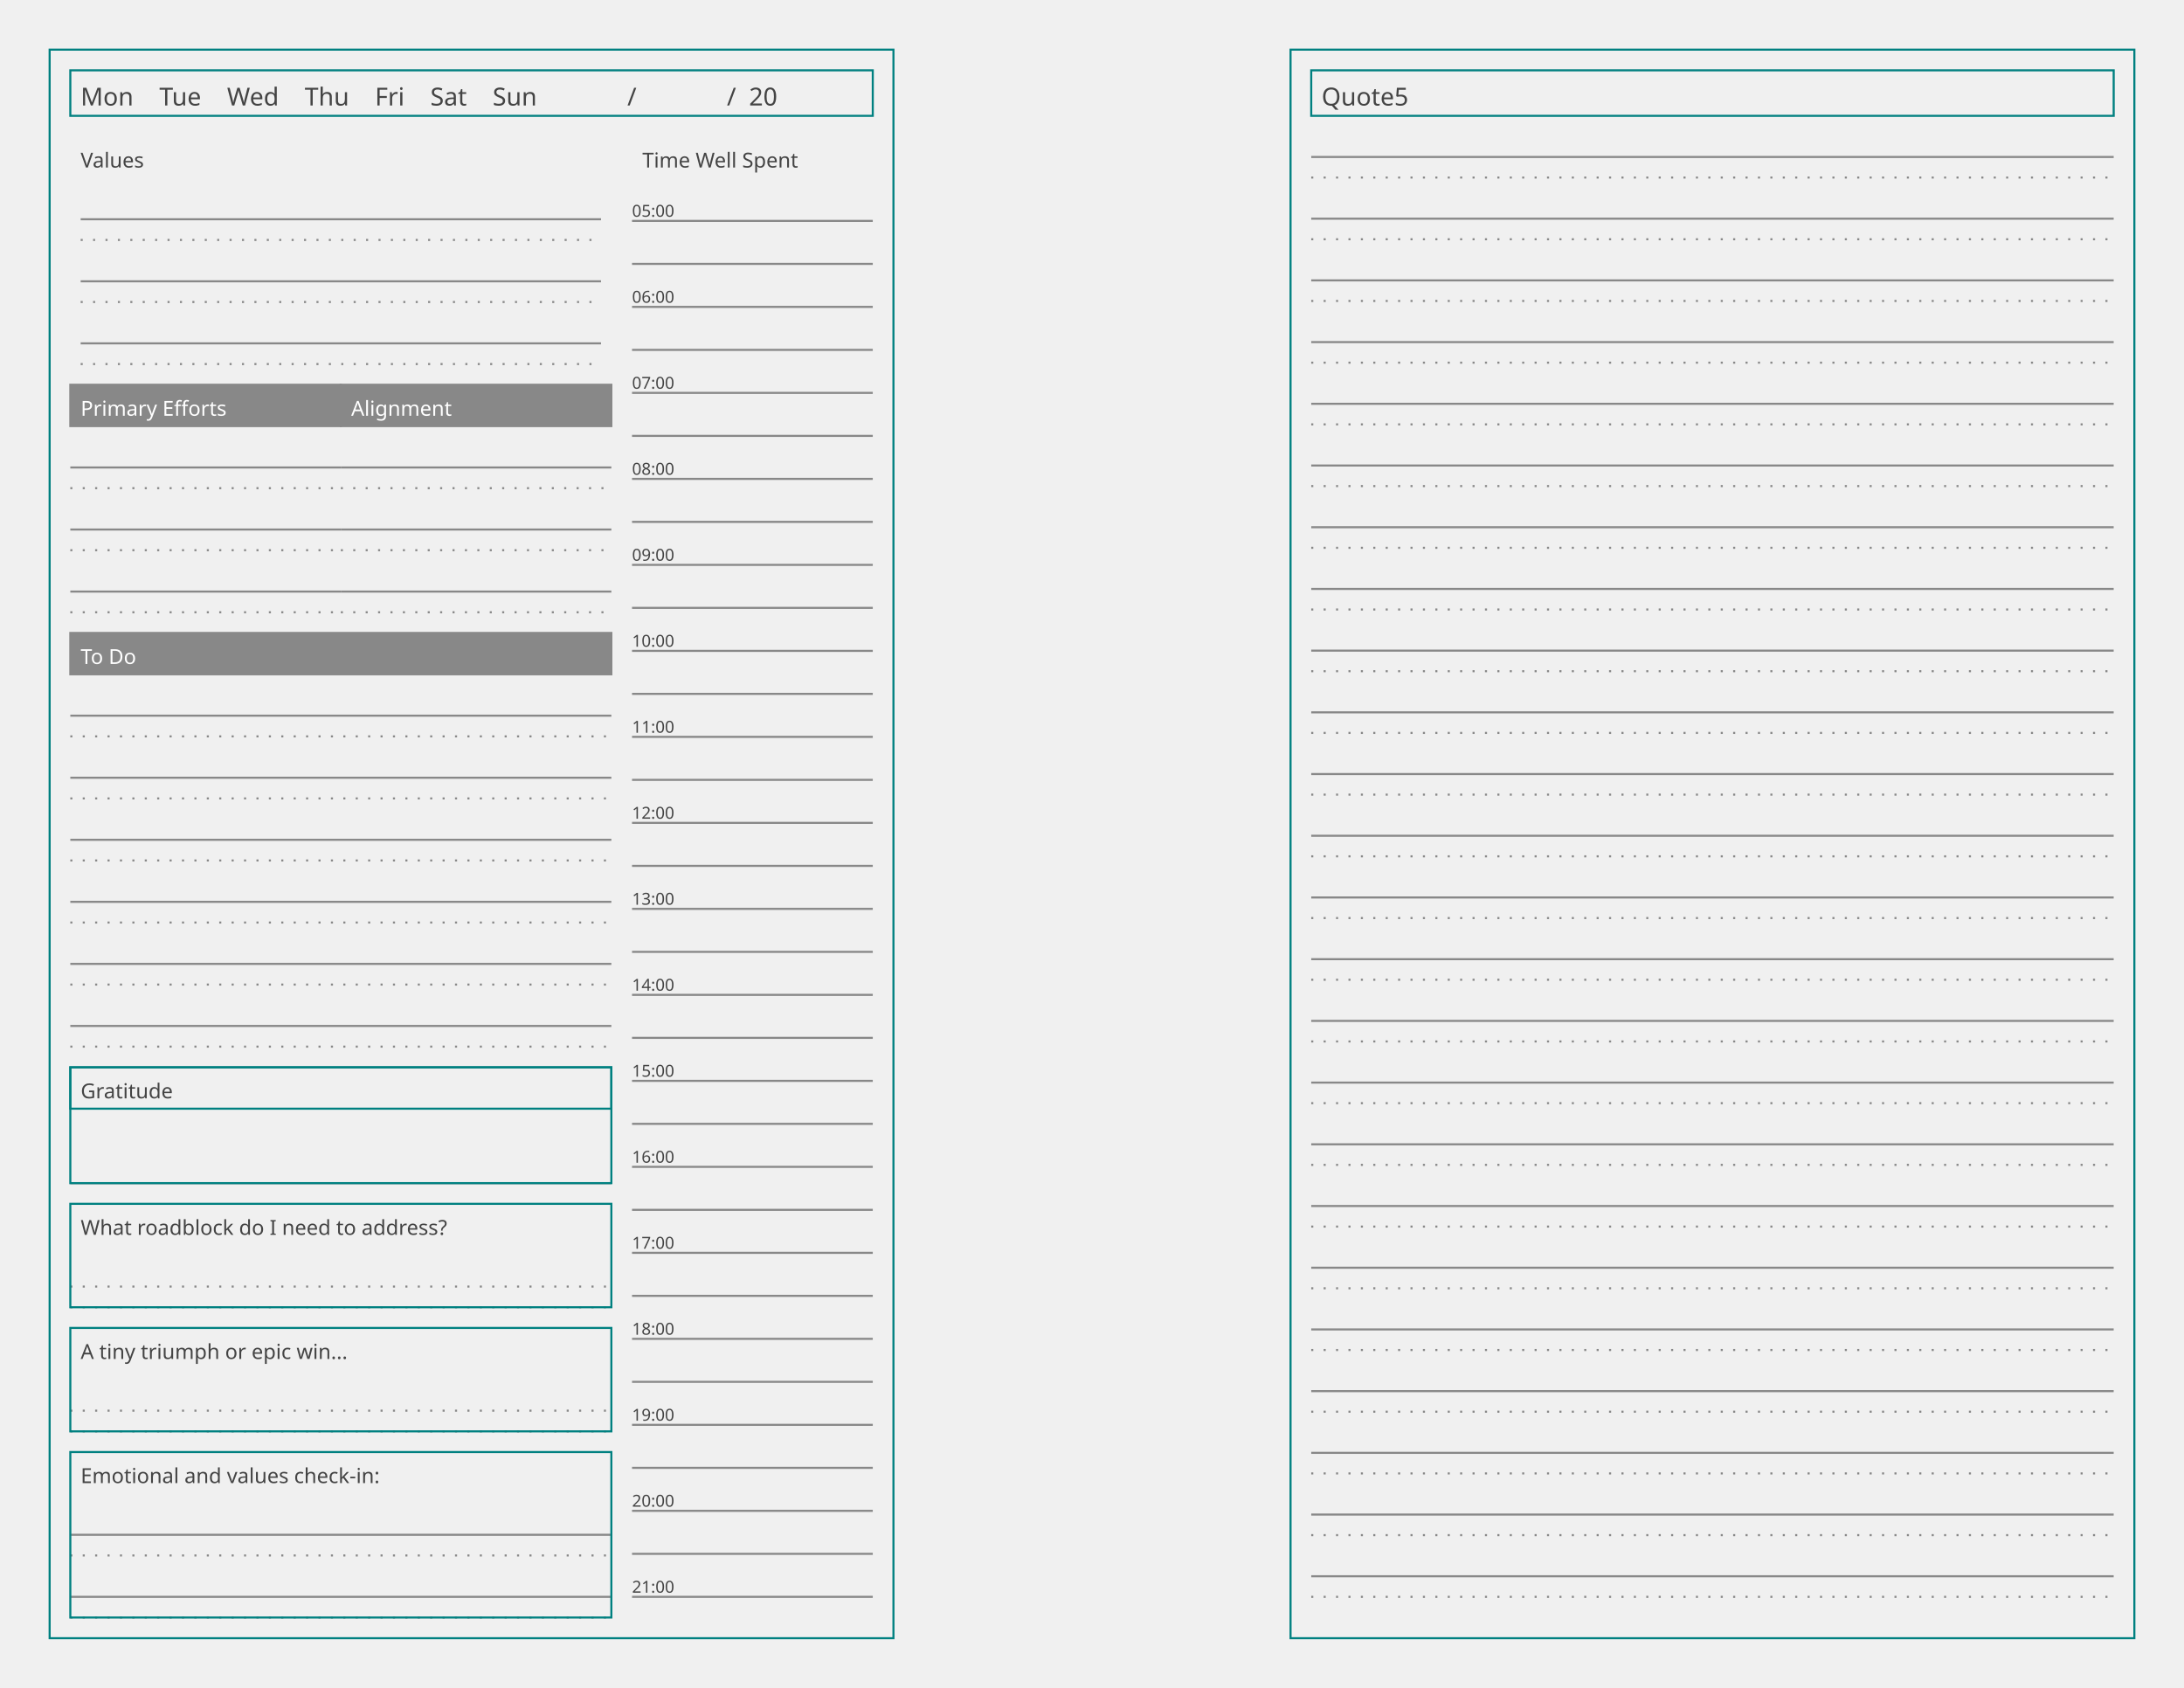
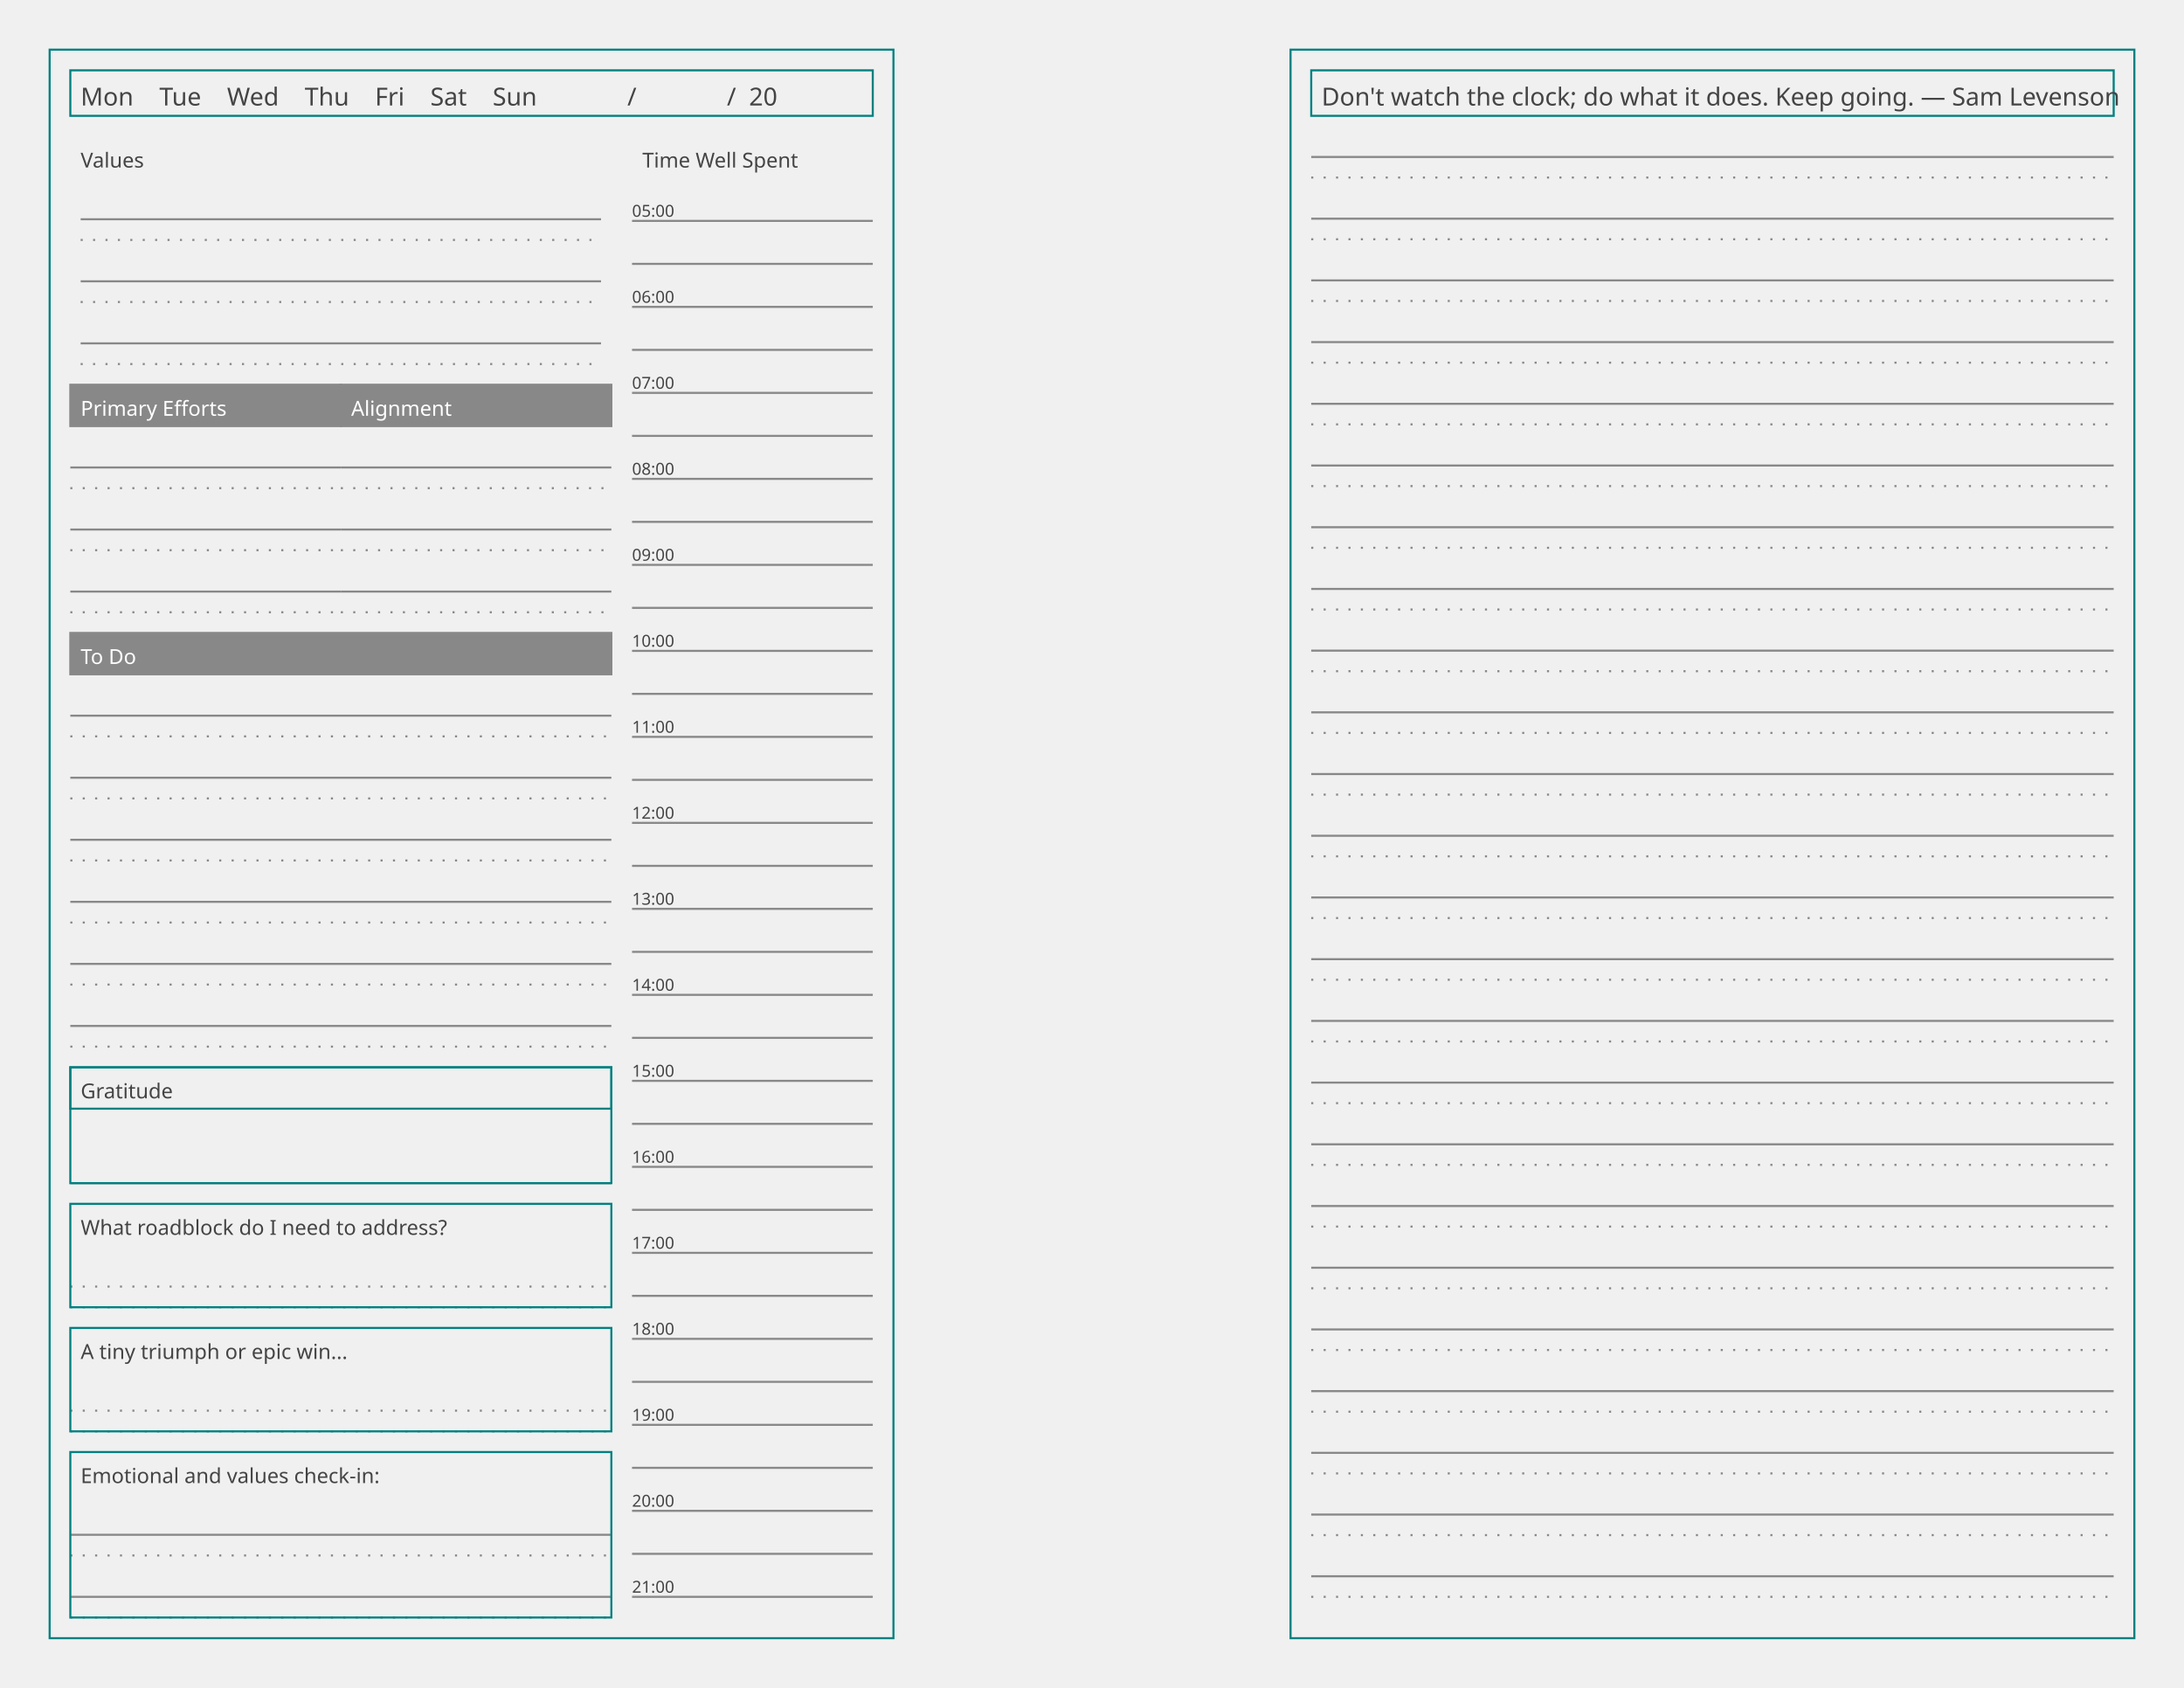
<svg xmlns="http://www.w3.org/2000/svg" baseProfile="tiny" height="8.5in" version="1.2" width="11in">
  <defs />
  <g transform="translate(24.0, 24.0)">
    <rect fill="none" height="768.0" stroke="#008080" width="408.0" x="0" y="0" />
    <g transform="translate(10, 10)">
      <rect fill="none" height="22" stroke="#008080" stroke-width="1" width="388.0" x="0" y="0" />
      <text alignment-baseline="text-after-edge" fill="#444444" font-family="Trebuchet MS" font-size="12" text-anchor="start" transform="translate(5,17)">Mon    Tue    Wed    Thu    Fri    Sat    Sun              /              /  20          </text>
    </g>
    <g transform="translate(10, 32)">
      <g transform="translate(0,10)">
        <g>
          <g transform="translate(0,0)">
            <text alignment-baseline="text-after-edge" fill="#444444" font-family="Ubuntu Mono" font-size="10" text-anchor="start" transform="translate(5,15)">Values</text>
          </g>
          <g transform="translate(0,20)">
            <g>
              <line stroke="#888888" stroke-dasharray="1,5" stroke-width="1" transform="translate(5,30.0)" x1="0" x2="251.6" y1="0" y2="0" />
              <line stroke="#888888" stroke-dasharray="1,5" stroke-width="1" transform="translate(5,60.0)" x1="0" x2="251.6" y1="0" y2="0" />
              <line stroke="#888888" stroke-dasharray="1,5" stroke-width="1" transform="translate(5,90.0)" x1="0" x2="251.6" y1="0" y2="0" />
            </g>
            <g>
              <line stroke="#888888" stroke-dasharray="1,0" stroke-width="1" transform="translate(5,20.0)" x1="0" x2="251.6" y1="0" y2="0" />
              <line stroke="#888888" stroke-dasharray="1,0" stroke-width="1" transform="translate(5,50.0)" x1="0" x2="251.6" y1="0" y2="0" />
              <line stroke="#888888" stroke-dasharray="1,0" stroke-width="1" transform="translate(5,80.0)" x1="0" x2="251.6" y1="0" y2="0" />
            </g>
          </g>
        </g>
      </g>
      <g transform="translate(0,130.0)">
        <g>
          <g transform="translate(0,0)">
            <g>
              <g transform="translate(0,0)">
                <rect fill="#888888" height="20" stroke="#888888" stroke-width="1" width="130.8" x="0" y="0" />
                <text alignment-baseline="text-after-edge" fill="#ffffff" font-family="Trebuchet MS" font-size="10" text-anchor="start" transform="translate(5,15)">Primary Efforts</text>
              </g>
              <g transform="translate(0,20)">
                <g>
                  <line stroke="#888888" stroke-dasharray="1,5" stroke-width="1" transform="translate(0,30.0)" x1="0" x2="130.8" y1="0" y2="0" />
                  <line stroke="#888888" stroke-dasharray="1,5" stroke-width="1" transform="translate(0,60.0)" x1="0" x2="130.8" y1="0" y2="0" />
                  <line stroke="#888888" stroke-dasharray="1,5" stroke-width="1" transform="translate(0,90.0)" x1="0" x2="130.8" y1="0" y2="0" />
                </g>
                <g>
                  <line stroke="#888888" stroke-dasharray="1,0" stroke-width="1" transform="translate(0,20.0)" x1="0" x2="130.8" y1="0" y2="0" />
                  <line stroke="#888888" stroke-dasharray="1,0" stroke-width="1" transform="translate(0,50.0)" x1="0" x2="130.8" y1="0" y2="0" />
                  <line stroke="#888888" stroke-dasharray="1,0" stroke-width="1" transform="translate(0,80.0)" x1="0" x2="130.8" y1="0" y2="0" />
                </g>
              </g>
            </g>
          </g>
          <g transform="translate(130.8,0)">
            <g>
              <g transform="translate(0,0)">
                <rect fill="#888888" height="20" stroke="#888888" stroke-width="1" width="130.8" x="0" y="0" />
                <text alignment-baseline="text-after-edge" fill="#ffffff" font-family="Trebuchet MS" font-size="10" text-anchor="start" transform="translate(5,15)">Alignment</text>
              </g>
              <g transform="translate(0,20)">
                <g>
                  <line stroke="#888888" stroke-dasharray="1,5" stroke-width="1" transform="translate(0,30.0)" x1="0" x2="130.8" y1="0" y2="0" />
                  <line stroke="#888888" stroke-dasharray="1,5" stroke-width="1" transform="translate(0,60.0)" x1="0" x2="130.8" y1="0" y2="0" />
                  <line stroke="#888888" stroke-dasharray="1,5" stroke-width="1" transform="translate(0,90.0)" x1="0" x2="130.8" y1="0" y2="0" />
                </g>
                <g>
                  <line stroke="#888888" stroke-dasharray="1,0" stroke-width="1" transform="translate(0,20.0)" x1="0" x2="130.8" y1="0" y2="0" />
                  <line stroke="#888888" stroke-dasharray="1,0" stroke-width="1" transform="translate(0,50.0)" x1="0" x2="130.8" y1="0" y2="0" />
                  <line stroke="#888888" stroke-dasharray="1,0" stroke-width="1" transform="translate(0,80.0)" x1="0" x2="130.8" y1="0" y2="0" />
                </g>
              </g>
            </g>
          </g>
        </g>
      </g>
      <g transform="translate(0,250.0)">
        <g>
          <g transform="translate(0,0)">
            <rect fill="#888888" height="20" stroke="#888888" stroke-width="1" width="261.6" x="0" y="0" />
            <text alignment-baseline="text-after-edge" fill="#ffffff" font-family="Ubuntu Mono" font-size="10" text-anchor="start" transform="translate(5,15)">To Do</text>
          </g>
          <g transform="translate(0,20)">
            <g>
              <line stroke="#888888" stroke-dasharray="1,5" stroke-width="1" transform="translate(0,30.0)" x1="0" x2="261.6" y1="0" y2="0" />
              <line stroke="#888888" stroke-dasharray="1,5" stroke-width="1" transform="translate(0,60.0)" x1="0" x2="261.6" y1="0" y2="0" />
              <line stroke="#888888" stroke-dasharray="1,5" stroke-width="1" transform="translate(0,90.0)" x1="0" x2="261.6" y1="0" y2="0" />
              <line stroke="#888888" stroke-dasharray="1,5" stroke-width="1" transform="translate(0,120.0)" x1="0" x2="261.6" y1="0" y2="0" />
              <line stroke="#888888" stroke-dasharray="1,5" stroke-width="1" transform="translate(0,150.0)" x1="0" x2="261.6" y1="0" y2="0" />
              <line stroke="#888888" stroke-dasharray="1,5" stroke-width="1" transform="translate(0,180.0)" x1="0" x2="261.6" y1="0" y2="0" />
            </g>
            <g>
              <line stroke="#888888" stroke-dasharray="1,0" stroke-width="1" transform="translate(0,20.0)" x1="0" x2="261.6" y1="0" y2="0" />
              <line stroke="#888888" stroke-dasharray="1,0" stroke-width="1" transform="translate(0,50.0)" x1="0" x2="261.6" y1="0" y2="0" />
              <line stroke="#888888" stroke-dasharray="1,0" stroke-width="1" transform="translate(0,80.0)" x1="0" x2="261.6" y1="0" y2="0" />
              <line stroke="#888888" stroke-dasharray="1,0" stroke-width="1" transform="translate(0,110.0)" x1="0" x2="261.6" y1="0" y2="0" />
              <line stroke="#888888" stroke-dasharray="1,0" stroke-width="1" transform="translate(0,140.0)" x1="0" x2="261.6" y1="0" y2="0" />
              <line stroke="#888888" stroke-dasharray="1,0" stroke-width="1" transform="translate(0,170.0)" x1="0" x2="261.6" y1="0" y2="0" />
            </g>
          </g>
        </g>
      </g>
      <g transform="translate(0,460.0)">
        <g>
          <g transform="translate(0,0)">
            <rect fill="none" height="20" stroke="#008080" stroke-width="1" width="261.6" x="0" y="0" />
            <text alignment-baseline="text-after-edge" fill="#444444" font-family="Trebuchet MS" font-size="10" text-anchor="start" transform="translate(5,15)">Gratitude</text>
          </g>
          <g transform="translate(0,20)">
            <line stroke="#888888" stroke-dasharray="1,0" stroke-width="1" transform="translate(0,36.0)" x1="0" x2="261.6" y1="0" y2="0" />
          </g>
        </g>
        <rect fill="none" height="56.0" stroke="#008080" stroke-width="1" width="261.6" x="0" y="0" />
      </g>
      <g transform="translate(0,526.0)">
        <g>
          <g transform="translate(0,0)">
            <text alignment-baseline="text-after-edge" fill="#444444" font-family="Ubuntu Mono" font-size="10" text-anchor="start" transform="translate(5,15)">What roadblock do I need to address?</text>
          </g>
          <g transform="translate(0,20)">
            <g>
              <line stroke="#888888" stroke-dasharray="1,5" stroke-width="1" transform="translate(0,30.0)" x1="0" x2="261.6" y1="0" y2="0" />
            </g>
            <g>
              <line stroke="#888888" stroke-dasharray="1,5" stroke-width="1" transform="translate(0,20.0)" x1="0" x2="261.6" y1="0" y2="0" />
            </g>
          </g>
        </g>
        <rect fill="none" height="50" stroke="#008080" stroke-width="1" width="261.6" x="0" y="0" />
      </g>
      <g transform="translate(0,586.0)">
        <g>
          <g transform="translate(0,0)">
            <text alignment-baseline="text-after-edge" fill="#444444" font-family="Ubuntu Mono" font-size="10" text-anchor="start" transform="translate(5,15)">A tiny triumph or epic win...</text>
          </g>
          <g transform="translate(0,20)">
            <g>
              <line stroke="#888888" stroke-dasharray="1,5" stroke-width="1" transform="translate(0,30.0)" x1="0" x2="261.6" y1="0" y2="0" />
            </g>
            <g>
              <line stroke="#888888" stroke-dasharray="1,5" stroke-width="1" transform="translate(0,20.0)" x1="0" x2="261.6" y1="0" y2="0" />
            </g>
          </g>
        </g>
        <rect fill="none" height="50" stroke="#008080" stroke-width="1" width="261.6" x="0" y="0" />
      </g>
      <g transform="translate(0,646.0)">
        <g>
          <g transform="translate(0,0)">
            <text alignment-baseline="text-after-edge" fill="#444444" font-family="Ubuntu Mono" font-size="10" text-anchor="start" transform="translate(5,15)">Emotional and values check-in:</text>
          </g>
          <g transform="translate(0,20)">
            <g>
              <line stroke="#888888" stroke-dasharray="1,5" stroke-width="1" transform="translate(0,30.0)" x1="0" x2="261.6" y1="0" y2="0" />
              <line stroke="#888888" stroke-dasharray="1,5" stroke-width="1" transform="translate(0,60.0)" x1="0" x2="261.6" y1="0" y2="0" />
            </g>
            <g>
              <line stroke="#888888" stroke-dasharray="1,0" stroke-width="1" transform="translate(0,20.0)" x1="0" x2="261.6" y1="0" y2="0" />
              <line stroke="#888888" stroke-dasharray="1,0" stroke-width="1" transform="translate(0,50.0)" x1="0" x2="261.6" y1="0" y2="0" />
            </g>
          </g>
        </g>
        <rect fill="none" height="80" stroke="#008080" stroke-width="1" width="261.6" x="0" y="0" />
      </g>
    </g>
    <g transform="translate(281.6,32)">
      <g>
        <rect fill="none" height="20" stroke="none" width="116.4" x="0" y="10" />
        <text alignment-baseline="text-after-edge" fill="#444444" font-family="Ubuntu Mono" font-size="10" text-anchor="start" x="5" y="25">Time Well Spent</text>
      </g>
      <g>
        <text alignment-baseline="text-after-edge" fill="#444444" font-family="Ubuntu Mono" font-size="8" text-anchor="start" x="0" y="48.788">05:00</text>
        <line stroke="#888888" x1="0" x2="116.4" y1="50.788" y2="50.788" />
        <line stroke="#888888" x1="0" x2="116.4" y1="71.576" y2="71.576" />
        <text alignment-baseline="text-after-edge" fill="#444444" font-family="Ubuntu Mono" font-size="8" text-anchor="start" x="0" y="90.364">06:00</text>
        <line stroke="#888888" x1="0" x2="116.4" y1="92.364" y2="92.364" />
        <line stroke="#888888" x1="0" x2="116.4" y1="113.152" y2="113.152" />
        <text alignment-baseline="text-after-edge" fill="#444444" font-family="Ubuntu Mono" font-size="8" text-anchor="start" x="0" y="131.939">07:00</text>
        <line stroke="#888888" x1="0" x2="116.4" y1="133.939" y2="133.939" />
        <line stroke="#888888" x1="0" x2="116.4" y1="154.727" y2="154.727" />
        <text alignment-baseline="text-after-edge" fill="#444444" font-family="Ubuntu Mono" font-size="8" text-anchor="start" x="0" y="173.515">08:00</text>
        <line stroke="#888888" x1="0" x2="116.4" y1="175.515" y2="175.515" />
        <line stroke="#888888" x1="0" x2="116.4" y1="196.303" y2="196.303" />
        <text alignment-baseline="text-after-edge" fill="#444444" font-family="Ubuntu Mono" font-size="8" text-anchor="start" x="0" y="215.091">09:00</text>
        <line stroke="#888888" x1="0" x2="116.4" y1="217.091" y2="217.091" />
        <line stroke="#888888" x1="0" x2="116.4" y1="237.879" y2="237.879" />
        <text alignment-baseline="text-after-edge" fill="#444444" font-family="Ubuntu Mono" font-size="8" text-anchor="start" x="0" y="256.667">10:00</text>
        <line stroke="#888888" x1="0" x2="116.4" y1="258.667" y2="258.667" />
        <line stroke="#888888" x1="0" x2="116.4" y1="279.455" y2="279.455" />
        <text alignment-baseline="text-after-edge" fill="#444444" font-family="Ubuntu Mono" font-size="8" text-anchor="start" x="0" y="298.242">11:00</text>
        <line stroke="#888888" x1="0" x2="116.4" y1="300.242" y2="300.242" />
        <line stroke="#888888" x1="0" x2="116.4" y1="321.03" y2="321.03" />
        <text alignment-baseline="text-after-edge" fill="#444444" font-family="Ubuntu Mono" font-size="8" text-anchor="start" x="0" y="339.818">12:00</text>
        <line stroke="#888888" x1="0" x2="116.4" y1="341.818" y2="341.818" />
        <line stroke="#888888" x1="0" x2="116.4" y1="362.606" y2="362.606" />
        <text alignment-baseline="text-after-edge" fill="#444444" font-family="Ubuntu Mono" font-size="8" text-anchor="start" x="0" y="381.394">13:00</text>
        <line stroke="#888888" x1="0" x2="116.4" y1="383.394" y2="383.394" />
        <line stroke="#888888" x1="0" x2="116.4" y1="404.182" y2="404.182" />
        <text alignment-baseline="text-after-edge" fill="#444444" font-family="Ubuntu Mono" font-size="8" text-anchor="start" x="0" y="422.97">14:00</text>
        <line stroke="#888888" x1="0" x2="116.4" y1="424.97" y2="424.97" />
        <line stroke="#888888" x1="0" x2="116.4" y1="445.758" y2="445.758" />
        <text alignment-baseline="text-after-edge" fill="#444444" font-family="Ubuntu Mono" font-size="8" text-anchor="start" x="0" y="464.545">15:00</text>
        <line stroke="#888888" x1="0" x2="116.4" y1="466.545" y2="466.545" />
        <line stroke="#888888" x1="0" x2="116.4" y1="487.333" y2="487.333" />
        <text alignment-baseline="text-after-edge" fill="#444444" font-family="Ubuntu Mono" font-size="8" text-anchor="start" x="0" y="506.121">16:00</text>
        <line stroke="#888888" x1="0" x2="116.4" y1="508.121" y2="508.121" />
        <line stroke="#888888" x1="0" x2="116.4" y1="528.909" y2="528.909" />
        <text alignment-baseline="text-after-edge" fill="#444444" font-family="Ubuntu Mono" font-size="8" text-anchor="start" x="0" y="547.697">17:00</text>
        <line stroke="#888888" x1="0" x2="116.4" y1="549.697" y2="549.697" />
        <line stroke="#888888" x1="0" x2="116.4" y1="570.485" y2="570.485" />
        <text alignment-baseline="text-after-edge" fill="#444444" font-family="Ubuntu Mono" font-size="8" text-anchor="start" x="0" y="589.273">18:00</text>
        <line stroke="#888888" x1="0" x2="116.4" y1="591.273" y2="591.273" />
        <line stroke="#888888" x1="0" x2="116.4" y1="612.061" y2="612.061" />
        <text alignment-baseline="text-after-edge" fill="#444444" font-family="Ubuntu Mono" font-size="8" text-anchor="start" x="0" y="630.848">19:00</text>
        <line stroke="#888888" x1="0" x2="116.4" y1="632.848" y2="632.848" />
        <line stroke="#888888" x1="0" x2="116.4" y1="653.636" y2="653.636" />
        <text alignment-baseline="text-after-edge" fill="#444444" font-family="Ubuntu Mono" font-size="8" text-anchor="start" x="0" y="672.424">20:00</text>
        <line stroke="#888888" x1="0" x2="116.4" y1="674.424" y2="674.424" />
        <line stroke="#888888" x1="0" x2="116.4" y1="695.212" y2="695.212" />
        <text alignment-baseline="text-after-edge" fill="#444444" font-family="Ubuntu Mono" font-size="8" text-anchor="start" x="0" y="714.0">21:00</text>
        <line stroke="#888888" x1="0" x2="116.4" y1="716.0" y2="716.0" />
      </g>
    </g>
  </g>
  <g transform="translate(624.0, 24.0)">
    <rect fill="none" height="768.0" stroke="#008080" width="408.0" x="0" y="0" />
    <g transform="translate(10, 10)">
      <rect fill="none" height="22" stroke="#008080" stroke-width="1" width="388.0" x="0" y="0" />
-       <text alignment-baseline="text-after-edge" fill="#444444" font-family="Trebuchet MS" font-size="12" text-anchor="start" transform="translate(5,17)">Quote5</text>
+       <text alignment-baseline="text-after-edge" fill="#444444" font-family="Trebuchet MS" font-size="12" text-anchor="start" transform="translate(5,17)">Don't watch the clock; do what it does. Keep going. — Sam Levenson</text>
    </g>
    <g transform="translate(10, 32)">
      <g transform="translate(0,0)">
        <g>
          <line stroke="#888888" stroke-dasharray="1,5" stroke-width="1" transform="translate(0,29.83333)" x1="0" x2="388.0" y1="0" y2="0" />
          <line stroke="#888888" stroke-dasharray="1,5" stroke-width="1" transform="translate(0,59.66667)" x1="0" x2="388.0" y1="0" y2="0" />
          <line stroke="#888888" stroke-dasharray="1,5" stroke-width="1" transform="translate(0,89.5)" x1="0" x2="388.0" y1="0" y2="0" />
          <line stroke="#888888" stroke-dasharray="1,5" stroke-width="1" transform="translate(0,119.3333)" x1="0" x2="388.0" y1="0" y2="0" />
          <line stroke="#888888" stroke-dasharray="1,5" stroke-width="1" transform="translate(0,149.1667)" x1="0" x2="388.0" y1="0" y2="0" />
          <line stroke="#888888" stroke-dasharray="1,5" stroke-width="1" transform="translate(0,179.0)" x1="0" x2="388.0" y1="0" y2="0" />
          <line stroke="#888888" stroke-dasharray="1,5" stroke-width="1" transform="translate(0,208.8333)" x1="0" x2="388.0" y1="0" y2="0" />
          <line stroke="#888888" stroke-dasharray="1,5" stroke-width="1" transform="translate(0,238.6667)" x1="0" x2="388.0" y1="0" y2="0" />
          <line stroke="#888888" stroke-dasharray="1,5" stroke-width="1" transform="translate(0,268.5)" x1="0" x2="388.0" y1="0" y2="0" />
          <line stroke="#888888" stroke-dasharray="1,5" stroke-width="1" transform="translate(0,298.3333)" x1="0" x2="388.0" y1="0" y2="0" />
          <line stroke="#888888" stroke-dasharray="1,5" stroke-width="1" transform="translate(0,328.1667)" x1="0" x2="388.0" y1="0" y2="0" />
          <line stroke="#888888" stroke-dasharray="1,5" stroke-width="1" transform="translate(0,358)" x1="0" x2="388.0" y1="0" y2="0" />
          <line stroke="#888888" stroke-dasharray="1,5" stroke-width="1" transform="translate(0,387.8333)" x1="0" x2="388.0" y1="0" y2="0" />
          <line stroke="#888888" stroke-dasharray="1,5" stroke-width="1" transform="translate(0,417.6667)" x1="0" x2="388.0" y1="0" y2="0" />
          <line stroke="#888888" stroke-dasharray="1,5" stroke-width="1" transform="translate(0,447.5)" x1="0" x2="388.0" y1="0" y2="0" />
          <line stroke="#888888" stroke-dasharray="1,5" stroke-width="1" transform="translate(0,477.3333)" x1="0" x2="388.0" y1="0" y2="0" />
          <line stroke="#888888" stroke-dasharray="1,5" stroke-width="1" transform="translate(0,507.1667)" x1="0" x2="388.0" y1="0" y2="0" />
          <line stroke="#888888" stroke-dasharray="1,5" stroke-width="1" transform="translate(0,537)" x1="0" x2="388.0" y1="0" y2="0" />
          <line stroke="#888888" stroke-dasharray="1,5" stroke-width="1" transform="translate(0,566.8333)" x1="0" x2="388.0" y1="0" y2="0" />
          <line stroke="#888888" stroke-dasharray="1,5" stroke-width="1" transform="translate(0,596.6667)" x1="0" x2="388.0" y1="0" y2="0" />
          <line stroke="#888888" stroke-dasharray="1,5" stroke-width="1" transform="translate(0,626.5)" x1="0" x2="388.0" y1="0" y2="0" />
          <line stroke="#888888" stroke-dasharray="1,5" stroke-width="1" transform="translate(0,656.3333)" x1="0" x2="388.0" y1="0" y2="0" />
          <line stroke="#888888" stroke-dasharray="1,5" stroke-width="1" transform="translate(0,686.1667)" x1="0" x2="388.0" y1="0" y2="0" />
          <line stroke="#888888" stroke-dasharray="1,5" stroke-width="1" transform="translate(0,716)" x1="0" x2="388.0" y1="0" y2="0" />
        </g>
        <g>
          <line stroke="#888888" stroke-dasharray="1,0" stroke-width="1" transform="translate(0,19.88889)" x1="0" x2="388.0" y1="0" y2="0" />
          <line stroke="#888888" stroke-dasharray="1,0" stroke-width="1" transform="translate(0,49.72222)" x1="0" x2="388.0" y1="0" y2="0" />
          <line stroke="#888888" stroke-dasharray="1,0" stroke-width="1" transform="translate(0,79.55556)" x1="0" x2="388.0" y1="0" y2="0" />
          <line stroke="#888888" stroke-dasharray="1,0" stroke-width="1" transform="translate(0,109.3889)" x1="0" x2="388.0" y1="0" y2="0" />
          <line stroke="#888888" stroke-dasharray="1,0" stroke-width="1" transform="translate(0,139.2222)" x1="0" x2="388.0" y1="0" y2="0" />
          <line stroke="#888888" stroke-dasharray="1,0" stroke-width="1" transform="translate(0,169.0556)" x1="0" x2="388.0" y1="0" y2="0" />
          <line stroke="#888888" stroke-dasharray="1,0" stroke-width="1" transform="translate(0,198.8889)" x1="0" x2="388.0" y1="0" y2="0" />
          <line stroke="#888888" stroke-dasharray="1,0" stroke-width="1" transform="translate(0,228.7222)" x1="0" x2="388.0" y1="0" y2="0" />
          <line stroke="#888888" stroke-dasharray="1,0" stroke-width="1" transform="translate(0,258.5556)" x1="0" x2="388.0" y1="0" y2="0" />
          <line stroke="#888888" stroke-dasharray="1,0" stroke-width="1" transform="translate(0,288.3889)" x1="0" x2="388.0" y1="0" y2="0" />
          <line stroke="#888888" stroke-dasharray="1,0" stroke-width="1" transform="translate(0,318.2222)" x1="0" x2="388.0" y1="0" y2="0" />
          <line stroke="#888888" stroke-dasharray="1,0" stroke-width="1" transform="translate(0,348.0556)" x1="0" x2="388.0" y1="0" y2="0" />
          <line stroke="#888888" stroke-dasharray="1,0" stroke-width="1" transform="translate(0,377.8889)" x1="0" x2="388.0" y1="0" y2="0" />
          <line stroke="#888888" stroke-dasharray="1,0" stroke-width="1" transform="translate(0,407.7222)" x1="0" x2="388.0" y1="0" y2="0" />
          <line stroke="#888888" stroke-dasharray="1,0" stroke-width="1" transform="translate(0,437.5556)" x1="0" x2="388.0" y1="0" y2="0" />
          <line stroke="#888888" stroke-dasharray="1,0" stroke-width="1" transform="translate(0,467.3889)" x1="0" x2="388.0" y1="0" y2="0" />
          <line stroke="#888888" stroke-dasharray="1,0" stroke-width="1" transform="translate(0,497.2222)" x1="0" x2="388.0" y1="0" y2="0" />
          <line stroke="#888888" stroke-dasharray="1,0" stroke-width="1" transform="translate(0,527.0556)" x1="0" x2="388.0" y1="0" y2="0" />
          <line stroke="#888888" stroke-dasharray="1,0" stroke-width="1" transform="translate(0,556.8889)" x1="0" x2="388.0" y1="0" y2="0" />
          <line stroke="#888888" stroke-dasharray="1,0" stroke-width="1" transform="translate(0,586.7222)" x1="0" x2="388.0" y1="0" y2="0" />
          <line stroke="#888888" stroke-dasharray="1,0" stroke-width="1" transform="translate(0,616.5556)" x1="0" x2="388.0" y1="0" y2="0" />
          <line stroke="#888888" stroke-dasharray="1,0" stroke-width="1" transform="translate(0,646.3889)" x1="0" x2="388.0" y1="0" y2="0" />
          <line stroke="#888888" stroke-dasharray="1,0" stroke-width="1" transform="translate(0,676.2222)" x1="0" x2="388.0" y1="0" y2="0" />
          <line stroke="#888888" stroke-dasharray="1,0" stroke-width="1" transform="translate(0,706.0556)" x1="0" x2="388.0" y1="0" y2="0" />
        </g>
      </g>
    </g>
  </g>
</svg>
